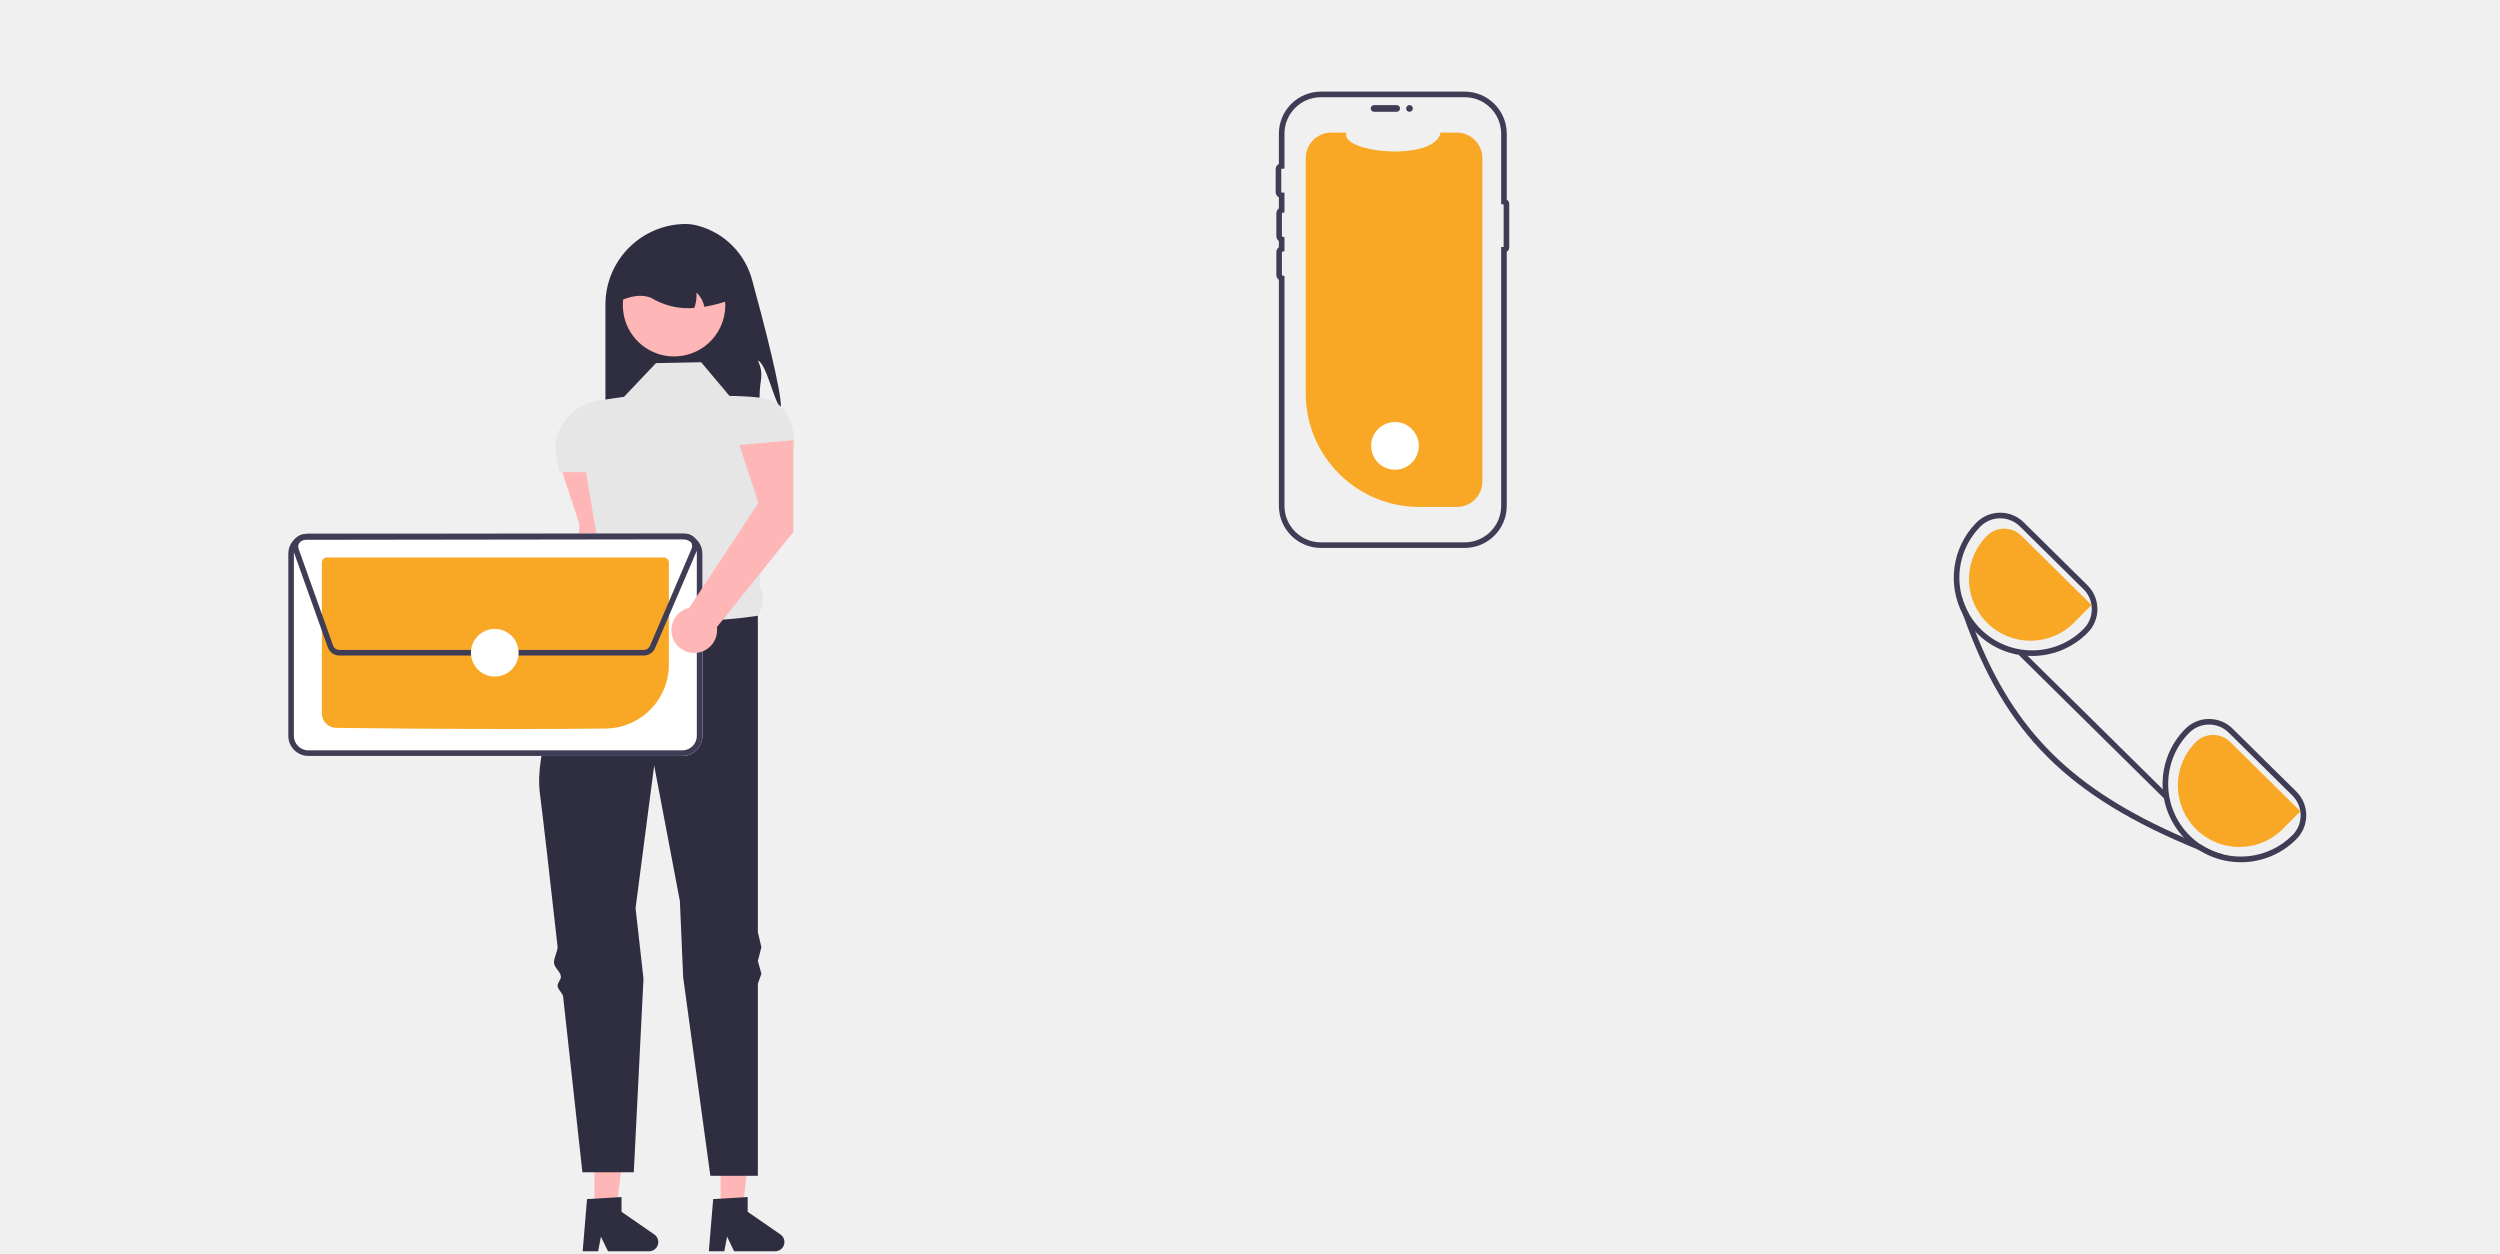
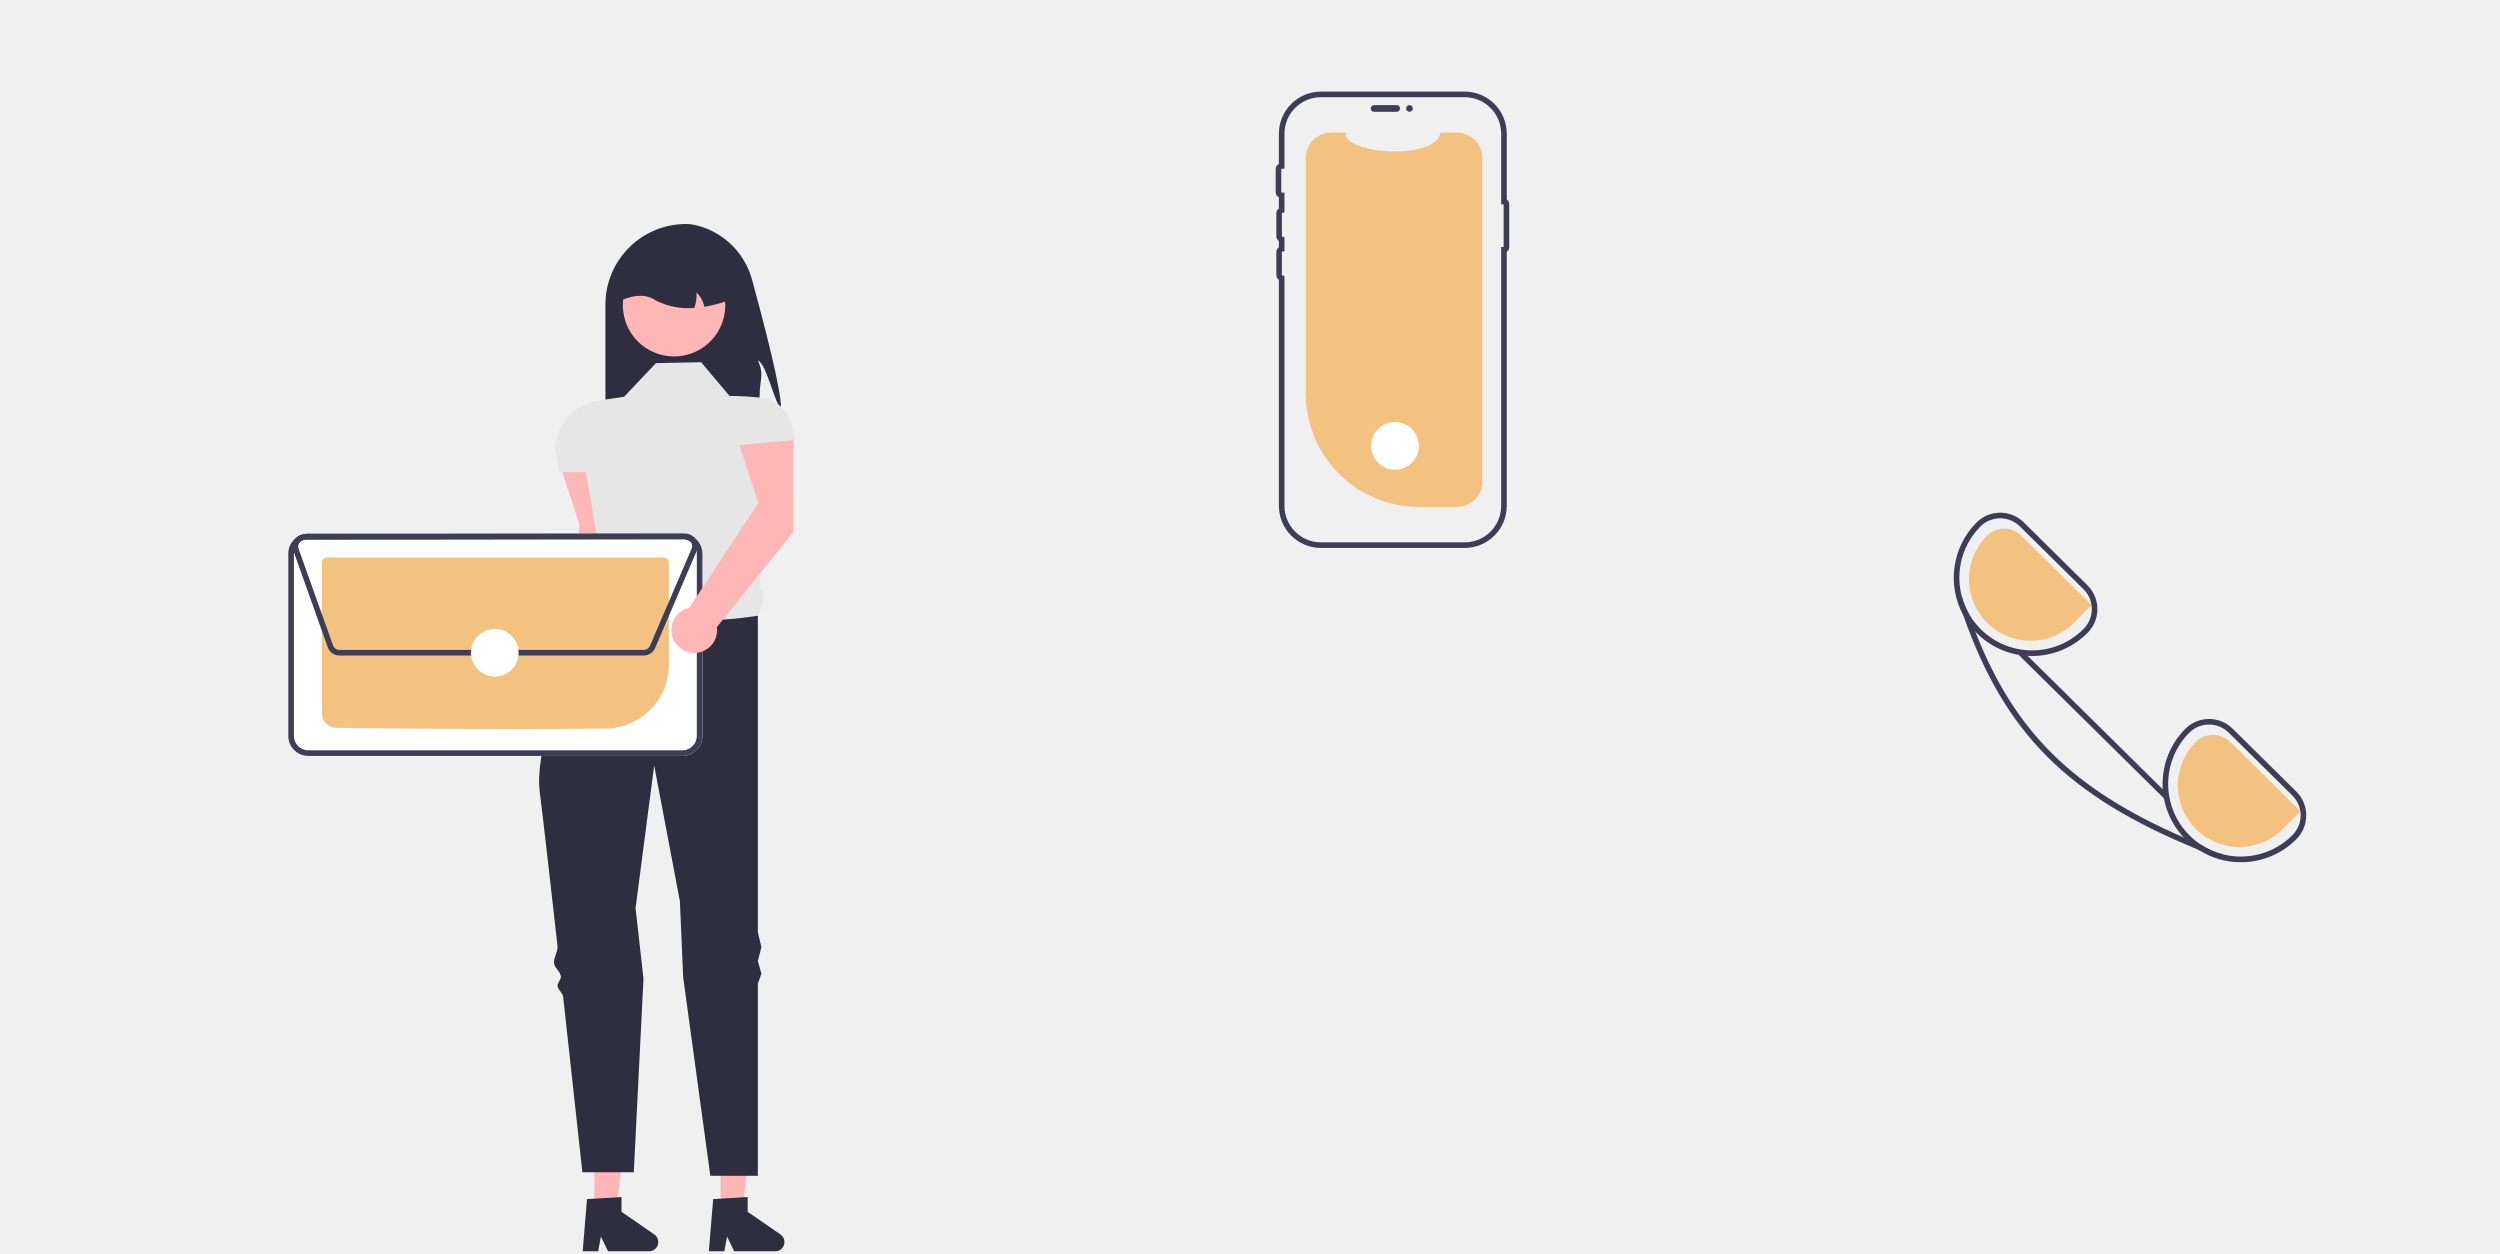
<svg xmlns="http://www.w3.org/2000/svg" data-name="Layer 1" width="894.249" height="448.282" viewBox="0 0 894.249 448.282">
  <path d="M447.37,674.141q-40.475,0-80.829-1.449c-38.44-1.381-78.19-2.808-115.136-23.299-25.845-14.333-48.735-37.329-66.194-66.504a223.77,223.77,0,0,1-25.369-63.604,261.476,261.476,0,0,1,.953-123.779,219.834,219.834,0,0,1,14.741-40.4c26.943-55.793,76.085-93.246,134.826-102.754a6.807,6.807,0,0,1,1.463-.031c.264.014.528.029.796.018l.346-.11a16.882,16.882,0,0,1,2.721-.698c90.594-13.487,186.365,13.802,276.952,78.914,70.042,50.351,162.868,77.464,283.781,82.889l1.717.09c33.66,1.934,66.218,15.811,94.16,40.133,27.579,24.006,48.287,56.034,59.884,92.624,1.426,4.461,2.733,9.104,3.884,13.801a26.039,26.039,0,0,1-6.941,24.69v.009l-.301.31c-.725.721-1.488,1.412-2.267,2.056l-.917.756c-7.727,6.365-13.83,11.394-21.135,15.299a64.983,64.983,0,0,1-15.419,5.821c-29.465,7.184-59.388,13.844-88.936,19.797-57.385,11.57-116.281,21.115-175.054,28.368A2269.141,2269.141,0,0,1,447.37,674.141Zm-136.232-419.845a3.507,3.507,0,0,0-.539.037c-58.192,9.419-106.869,46.504-133.544,101.745a217.624,217.624,0,0,0-14.595,40,259.188,259.188,0,0,0-.941,122.681,221.622,221.622,0,0,0,25.123,62.996c17.288,28.889,39.944,51.654,65.518,65.836,36.614,20.308,76.176,21.729,114.436,23.102a2266.314,2266.314,0,0,0,358.315-15.595c58.735-7.249,117.593-16.787,174.94-28.351,29.528-5.948,59.43-12.604,88.875-19.783a63.358,63.358,0,0,0,15.047-5.679c7.157-3.826,13.202-8.807,20.855-15.111l.917-.755c.67-.554,1.329-1.146,1.958-1.761l.181-.189c6.289-6.339,8.735-14.702,6.71-22.944v-.001c-1.139-4.646-2.432-9.24-3.844-13.655-23.69-74.746-84.974-127.569-152.496-131.447l-1.707-.09c-55.232-2.479-103.564-9.344-147.752-20.99-52.75-13.902-98.801-34.83-136.876-62.201-90.242-64.862-185.613-92.049-275.811-78.626a15.473,15.473,0,0,0-2.479.643l-.623.174a9.374,9.374,0,0,1-1.062-.013C311.537,254.307,311.335,254.296,311.138,254.296Z" transform="translate(-152.8755 -225.8589)" fill="#f0f0f0" />
  <path d="M432.202,371.915c-2.498-2.397-5.053-15.762-8.242-17.118,2.384,5.269.653,6.663.64,12.446a39.123,39.123,0,0,1-1.141,9.745H369.435V334.825a28.847,28.847,0,0,1,28.848-28.848,17.214,17.214,0,0,1,4.276.626A27.428,27.428,0,0,1,421.909,326.007C426.028,341.061,432.578,366.119,432.202,371.915Z" transform="translate(-152.8755 -225.8589)" fill="#2f2e41" />
  <path d="M372.605,423.782l.027-32.863L353.314,392.645l6.818,20.726-3.191,52.096a8.173,8.173,0,1,0,9.89,6.889Z" transform="translate(-152.8755 -225.8589)" fill="#ffb6b6" />
  <polygon points="257.746 432.76 265.55 432.759 269.263 402.657 257.744 402.657 257.746 432.76" fill="#ffb6b6" />
  <path d="M407.978,654.769l12.337-.736v5.286l11.729,8.101a3.302,3.302,0,0,1-1.876,6.019H415.481L412.949,668.209l-.988,5.228h-5.538Z" transform="translate(-152.8755 -225.8589)" fill="#2f2e41" />
  <polygon points="212.62 432.76 220.425 432.759 224.137 402.657 212.619 402.657 212.62 432.76" fill="#ffb6b6" />
  <path d="M362.853,654.769l12.337-.736v5.286l11.729,8.101a3.302,3.302,0,0,1-1.876,6.019H370.355l-2.532-5.228-.988,5.228H361.297Z" transform="translate(-152.8755 -225.8589)" fill="#2f2e41" />
  <path d="M403.672,355.43l-16.167.317-11.412,12.046-9.149,1.342a18.266,18.266,0,0,0-15.577,16.897v0l1.585,8.706h9.51l5.502,32.303c-2.139,5.451-2.285,9.754,2.107,11.444l13.631,25.678L423.96,446.094c2.042-3.51,2.696-7.036.609-10.464l2.878-49.45h9.677v0c0-9.249-3.128-17.046-12.32-18.075a108.654,108.654,0,0,0-10.989-.629Z" transform="translate(-152.8755 -225.8589)" fill="#e6e6e6" />
  <path d="M423.96,446.094s-39.309,6.974-53.891-7.608c0,0-1.48,2.513-3.711,6.682-.642,1.199-1.881,2.011-2.629,3.463-.68,1.32-2.429,2.942-3.17,4.439-.596,1.204.36,2.777-.26,4.078-7.468,15.664-16.193,37.759-14.322,52.348,1.206,9.409,3.698,31.302,6.322,54.816.205,1.837-1.455,4.197-1.249,6.049.194,1.746,2.255,2.984,2.45,4.734.129,1.162-1.31,2.348-1.181,3.508.141,1.273,1.85,2.522,1.991,3.79,3.594,32.468,6.886,62.781,6.886,62.781h18.386l3.469-69.232-2.835-25.236,6.657-51.038,9.193,48.502,1.183,27.297,9.715,70.975H423.96v-68.708l1.268-3.569-1.268-4.578,1.268-4.932-1.268-5.372Z" transform="translate(-152.8755 -225.8589)" fill="#2f2e41" />
  <path d="M408.634,346.055a18.326,18.326,0,1,1,3.175-15.314c.053.22.097.438.14.665A18.301,18.301,0,0,1,408.634,346.055Z" transform="translate(-152.8755 -225.8589)" fill="#ffb6b6" />
  <path d="M404.813,335.598a9.633,9.633,0,0,0-2.815-5.104,13.142,13.142,0,0,1-.761,5.51,25.395,25.395,0,0,1-13.955-2.764c-3.233-2.194-7.348-2.004-12.141,0a17.75,17.75,0,0,1,17.752-17.752h3.17a17.756,17.756,0,0,1,17.752,17.752A52.852,52.852,0,0,1,404.813,335.598Z" transform="translate(-152.8755 -225.8589)" fill="#2f2e41" />
  <circle cx="113.249" cy="285" r="51" fill="#f0f0f0" />
  <circle cx="438.249" cy="51" r="51" fill="#f0f0f0" />
  <circle cx="843.249" cy="293" r="51" fill="#f0f0f0" />
-   <path d="M683.125,282.421V398.067A9.119,9.119,0,0,1,674.101,407.186a.802.802,0,0,1-.1.004H660.541a40.606,40.606,0,0,1-40.606-40.606v-84.163a9.123,9.123,0,0,1,9.123-9.123l5.454,0c-2.527,7.371,31.765,10.474,33.648,0l5.841,0A9.123,9.123,0,0,1,683.125,282.421Z" transform="translate(-152.8755 -225.8589)" fill="#f9a826" />
+   <path d="M683.125,282.421V398.067A9.119,9.119,0,0,1,674.101,407.186a.802.802,0,0,1-.1.004H660.541a40.606,40.606,0,0,1-40.606-40.606v-84.163a9.123,9.123,0,0,1,9.123-9.123l5.454,0c-2.527,7.371,31.765,10.474,33.648,0l5.841,0A9.123,9.123,0,0,1,683.125,282.421Z" transform="translate(-152.8755 -225.8589)" fill="#f3c180" />
  <path d="M643.182,264.65a1.197,1.197,0,0,1,1.196-1.196h8.13a1.196,1.196,0,0,1,0,2.391h-8.13A1.197,1.197,0,0,1,643.182,264.65Z" transform="translate(-152.8755 -225.8589)" fill="#3f3d56" />
  <path d="M676.794,421.859h-51.416a15.063,15.063,0,0,1-15.046-15.046V325.972a2.187,2.187,0,0,1-.911-1.779v-8.13a2.186,2.186,0,0,1,.911-1.778v-2.182a2.186,2.186,0,0,1-.911-1.778v-8.131a2.186,2.186,0,0,1,.911-1.778v-3.944a2.184,2.184,0,0,1-1.15-1.93v-8.13a2.184,2.184,0,0,1,1.15-1.93V273.674A15.063,15.063,0,0,1,625.378,258.628h51.416a15.063,15.063,0,0,1,15.046,15.046V297.23a1.886,1.886,0,0,1,.886,1.598v15.503a1.887,1.887,0,0,1-.886,1.599V406.813A15.063,15.063,0,0,1,676.794,421.859ZM625.378,260.628a13.061,13.061,0,0,0-13.046,13.046v12.508l-.962.037a.195.195,0,0,0-.188.192V294.541a.196.196,0,0,0,.188.192l.962.037v7.049l-.761.188a.197.197,0,0,0-.15.187v8.131a.197.197,0,0,0,.15.187l.761.188v4.991l-.761.188a.197.197,0,0,0-.15.187v8.13a.197.197,0,0,0,.15.187l.761.188V406.813a13.061,13.061,0,0,0,13.046,13.046h51.416a13.061,13.061,0,0,0,13.046-13.046V314.217h.886V298.942h-.886V273.674a13.061,13.061,0,0,0-13.046-13.046Z" transform="translate(-152.8755 -225.8589)" fill="#3f3d56" />
  <circle cx="504.176" cy="38.791" r="1.196" fill="#3f3d56" />
  <path d="M396.956,496.262H263.168a7.188,7.188,0,0,1-7.17-7.169v-65.189a7.188,7.188,0,0,1,7.169-7.17H396.955a7.188,7.188,0,0,1,7.17,7.169v65.189A7.188,7.188,0,0,1,396.956,496.262Z" transform="translate(-152.8755 -225.8589)" fill="#fff" />
  <path d="M396.956,496.262H263.168a7.188,7.188,0,0,1-7.17-7.169v-65.189a7.188,7.188,0,0,1,7.169-7.17H396.955a7.188,7.188,0,0,1,7.17,7.169v65.189A7.188,7.188,0,0,1,396.956,496.262ZM263.168,418.734a5.185,5.185,0,0,0-5.17,5.171v65.187a5.185,5.185,0,0,0,5.171,5.17H396.954a5.185,5.185,0,0,0,5.171-5.171v-65.187a5.185,5.185,0,0,0-5.171-5.17Z" transform="translate(-152.8755 -225.8589)" fill="#3f3d56" />
-   <path d="M337.232,486.628c-26.386,0-53.899-.252-64.164-.416a5.176,5.176,0,0,1-5.07-5.155V427.095a1.83,1.83,0,0,1,1.823-1.828H390.297a1.829,1.829,0,0,1,1.827,1.823v36.612a22.842,22.842,0,0,1-22.457,22.752C360.1,486.579,348.771,486.628,337.232,486.628Z" transform="translate(-152.8755 -225.8589)" fill="#f9a826" />
+   <path d="M337.232,486.628c-26.386,0-53.899-.252-64.164-.416a5.176,5.176,0,0,1-5.07-5.155V427.095a1.83,1.83,0,0,1,1.823-1.828H390.297a1.829,1.829,0,0,1,1.827,1.823v36.612a22.842,22.842,0,0,1-22.457,22.752C360.1,486.579,348.771,486.628,337.232,486.628Z" transform="translate(-152.8755 -225.8589)" fill="#f3c180" />
  <path d="M383.146,460.339H274.287a4.438,4.438,0,0,1-4.164-2.936l-12.321-34.566a4.423,4.423,0,0,1,4.158-5.907l136.072-.189a4.423,4.423,0,0,1,4.359,5.198l.105.044-.391.912-.004.009-14.895,34.755A4.41,4.41,0,0,1,383.146,460.339Zm14.892-41.598-136.075.189a2.423,2.423,0,0,0-2.278,3.235l12.321,34.565a2.433,2.433,0,0,0,2.282,1.608H383.146a2.413,2.413,0,0,0,2.222-1.467l14.896-34.756.732.314-.732-.314a2.421,2.421,0,0,0-2.226-3.375Z" transform="translate(-152.8755 -225.8589)" fill="#3f3d56" />
  <circle cx="176.983" cy="233.48" r="8.524" fill="#fff" />
  <circle cx="498.983" cy="159.48" r="8.524" fill="#fff" />
  <path d="M974.255,508.979l-22.77-22.48a11.884,11.884,0,0,0-8.43-3.46h-.08a11.914,11.914,0,0,0-8.46,3.56,27.991,27.991,0,0,0-.49,38.84c.24.26.49.51.74.76a27.248,27.248,0,0,0,4.56,3.65,27.676,27.676,0,0,0,15.11,4.43h.17a27.826,27.826,0,0,0,19.75-8.32,12.023,12.023,0,0,0-.1-16.98Zm-1.32,15.57a26.092,26.092,0,0,1-32.76,3.48,26.786,26.786,0,0,1-4.01-3.25,26.002,26.002,0,0,1-.23-36.77,9.913,9.913,0,0,1,7.06-2.97h.06a9.911,9.911,0,0,1,7.02,2.88l22.77,22.49a10.007,10.007,0,0,1,.09,14.14Z" transform="translate(-152.8755 -225.8589)" fill="#3f3d56" />
  <path d="M899.545,435.199l-22.77-22.49a11.926,11.926,0,0,0-8.43-3.46h-.07a11.947,11.947,0,0,0-8.47,3.57,28.077,28.077,0,0,0-4.72,33l.01.01a27.562,27.562,0,0,0,4.33,5.93c.19.22.41.44.63.66a27.835,27.835,0,0,0,19.67,8.08h.18a27.854,27.854,0,0,0,19.75-8.33,11.999,11.999,0,0,0-.11-16.97Zm-1.32,15.57a25.855,25.855,0,0,1-18.33,7.73h-.17a26,26,0,0,1-18.49-44.27,10.008,10.008,0,0,1,14.14-.09l22.77,22.48A10.019,10.019,0,0,1,898.225,450.769Z" transform="translate(-152.8755 -225.8589)" fill="#3f3d56" />
-   <path d="M975.71,516.046l-25.103-24.794a8.727,8.727,0,0,0-12.327.076,22,22,0,1,0,31.305,30.919Z" transform="translate(-152.8755 -225.8589)" fill="#f9a826" />
-   <path d="M901.004,442.262l-25.103-24.794a8.727,8.727,0,0,0-12.327.076,22,22,0,1,0,31.305,30.919Z" transform="translate(-152.8755 -225.8589)" fill="#f9a826" />
+   <path d="M975.71,516.046l-25.103-24.794a8.727,8.727,0,0,0-12.327.076,22,22,0,1,0,31.305,30.919Z" transform="translate(-152.8755 -225.8589)" fill="#f3c180" />
+   <path d="M901.004,442.262l-25.103-24.794a8.727,8.727,0,0,0-12.327.076,22,22,0,1,0,31.305,30.919Z" transform="translate(-152.8755 -225.8589)" fill="#f3c180" />
  <path d="M948.125,531.489l-.6,1.58q-4.23-1.605-8.2-3.22c-46.88-19.13-69.26-41.52-84.23-84.02l-.01-.01q-1.065-3-2.07-6.14l1.58-.51a25.542,25.542,0,0,0,2.3,5.78q1.23,3.495,2.53,6.81c14.07,35.87,34.82,56.37,74.6,73.68q3,1.305,6.15,2.59A26.087,26.087,0,0,0,948.125,531.489Z" transform="translate(-152.8755 -225.8589)" fill="#3f3d56" />
  <rect x="900.623" y="448.539" width="2.001" height="73" transform="translate(-229.9252 559.8239) rotate(-45.35527)" fill="#3f3d56" />
  <path d="M436.64,416.173l.027-32.863-19.318,1.726,6.818,20.726-24.747,37.514a8.173,8.173,0,1,0,9.89,6.889Z" transform="translate(-152.8755 -225.8589)" fill="#ffb6b6" />
</svg>
